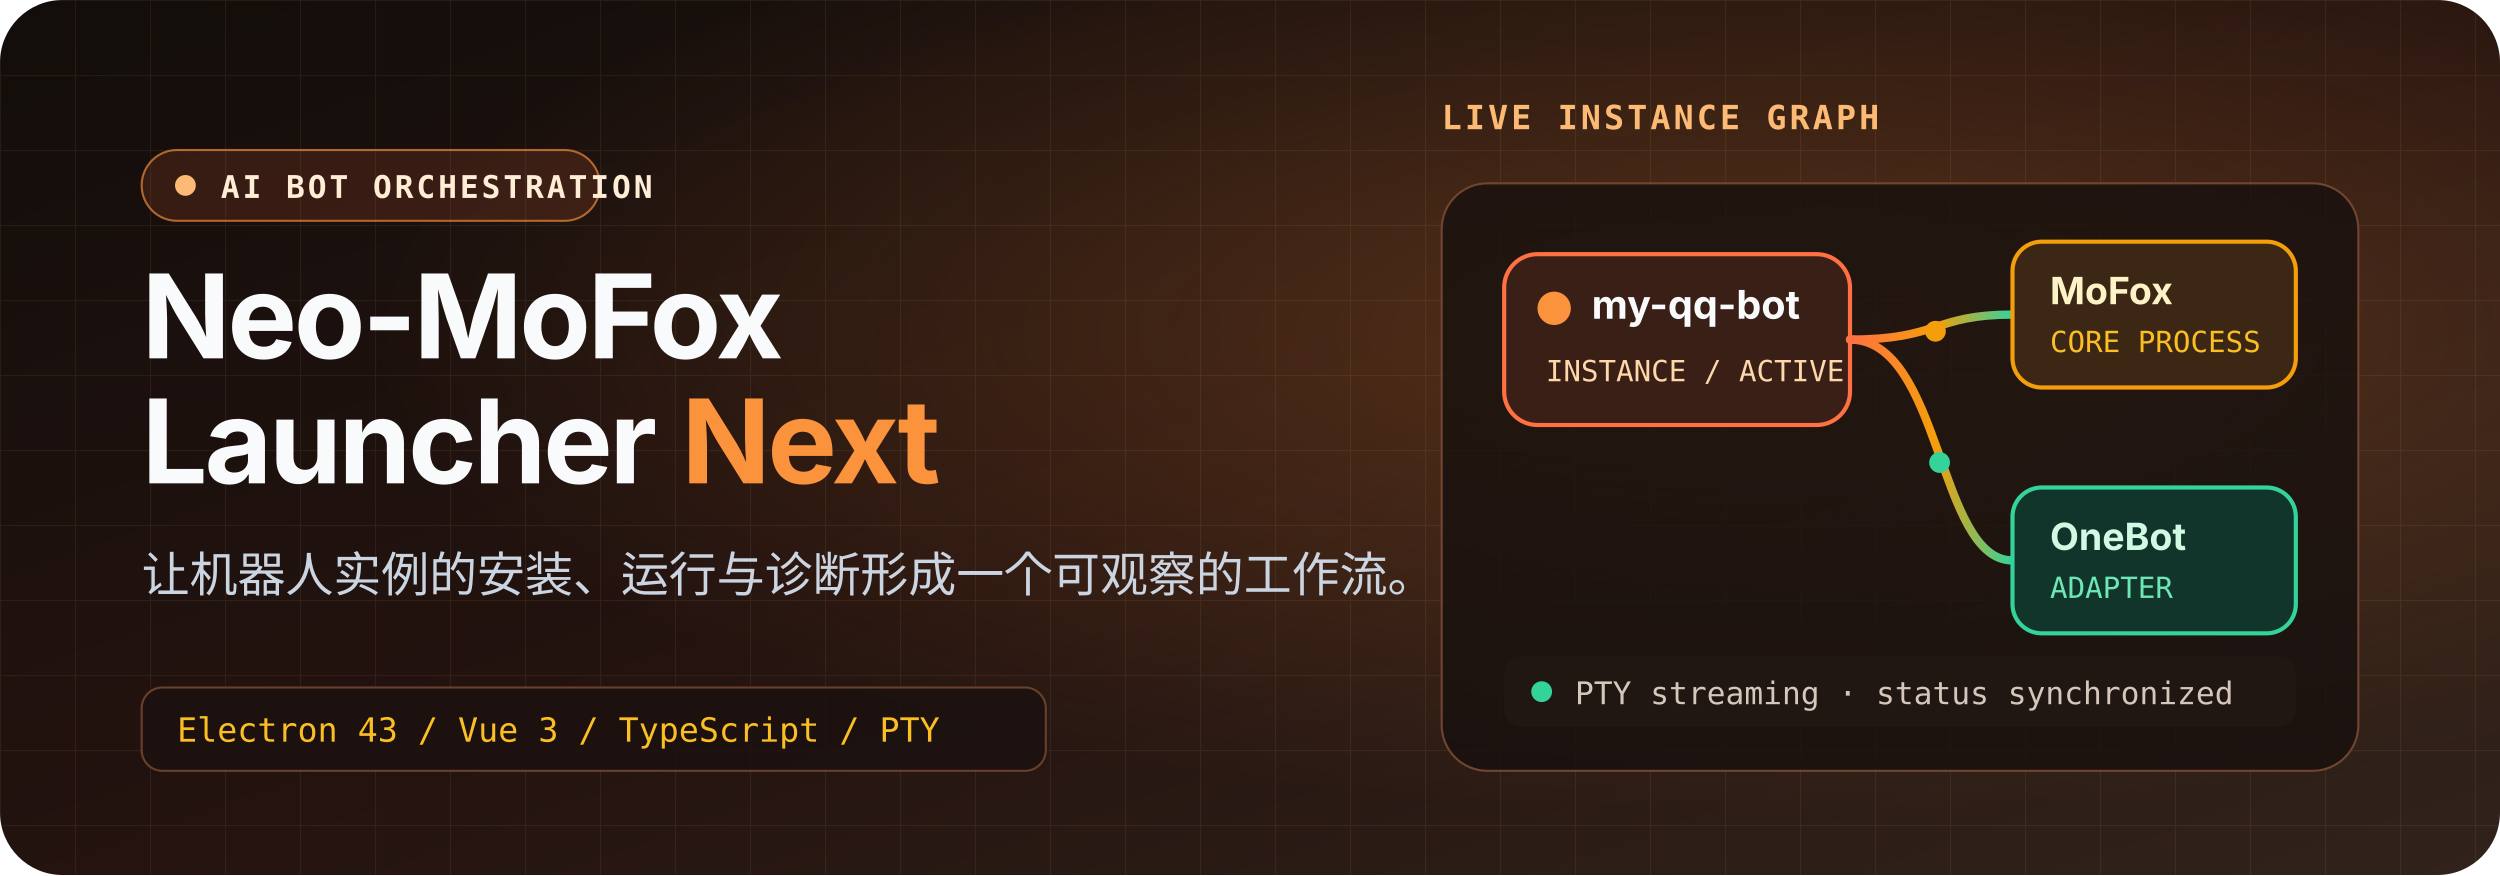
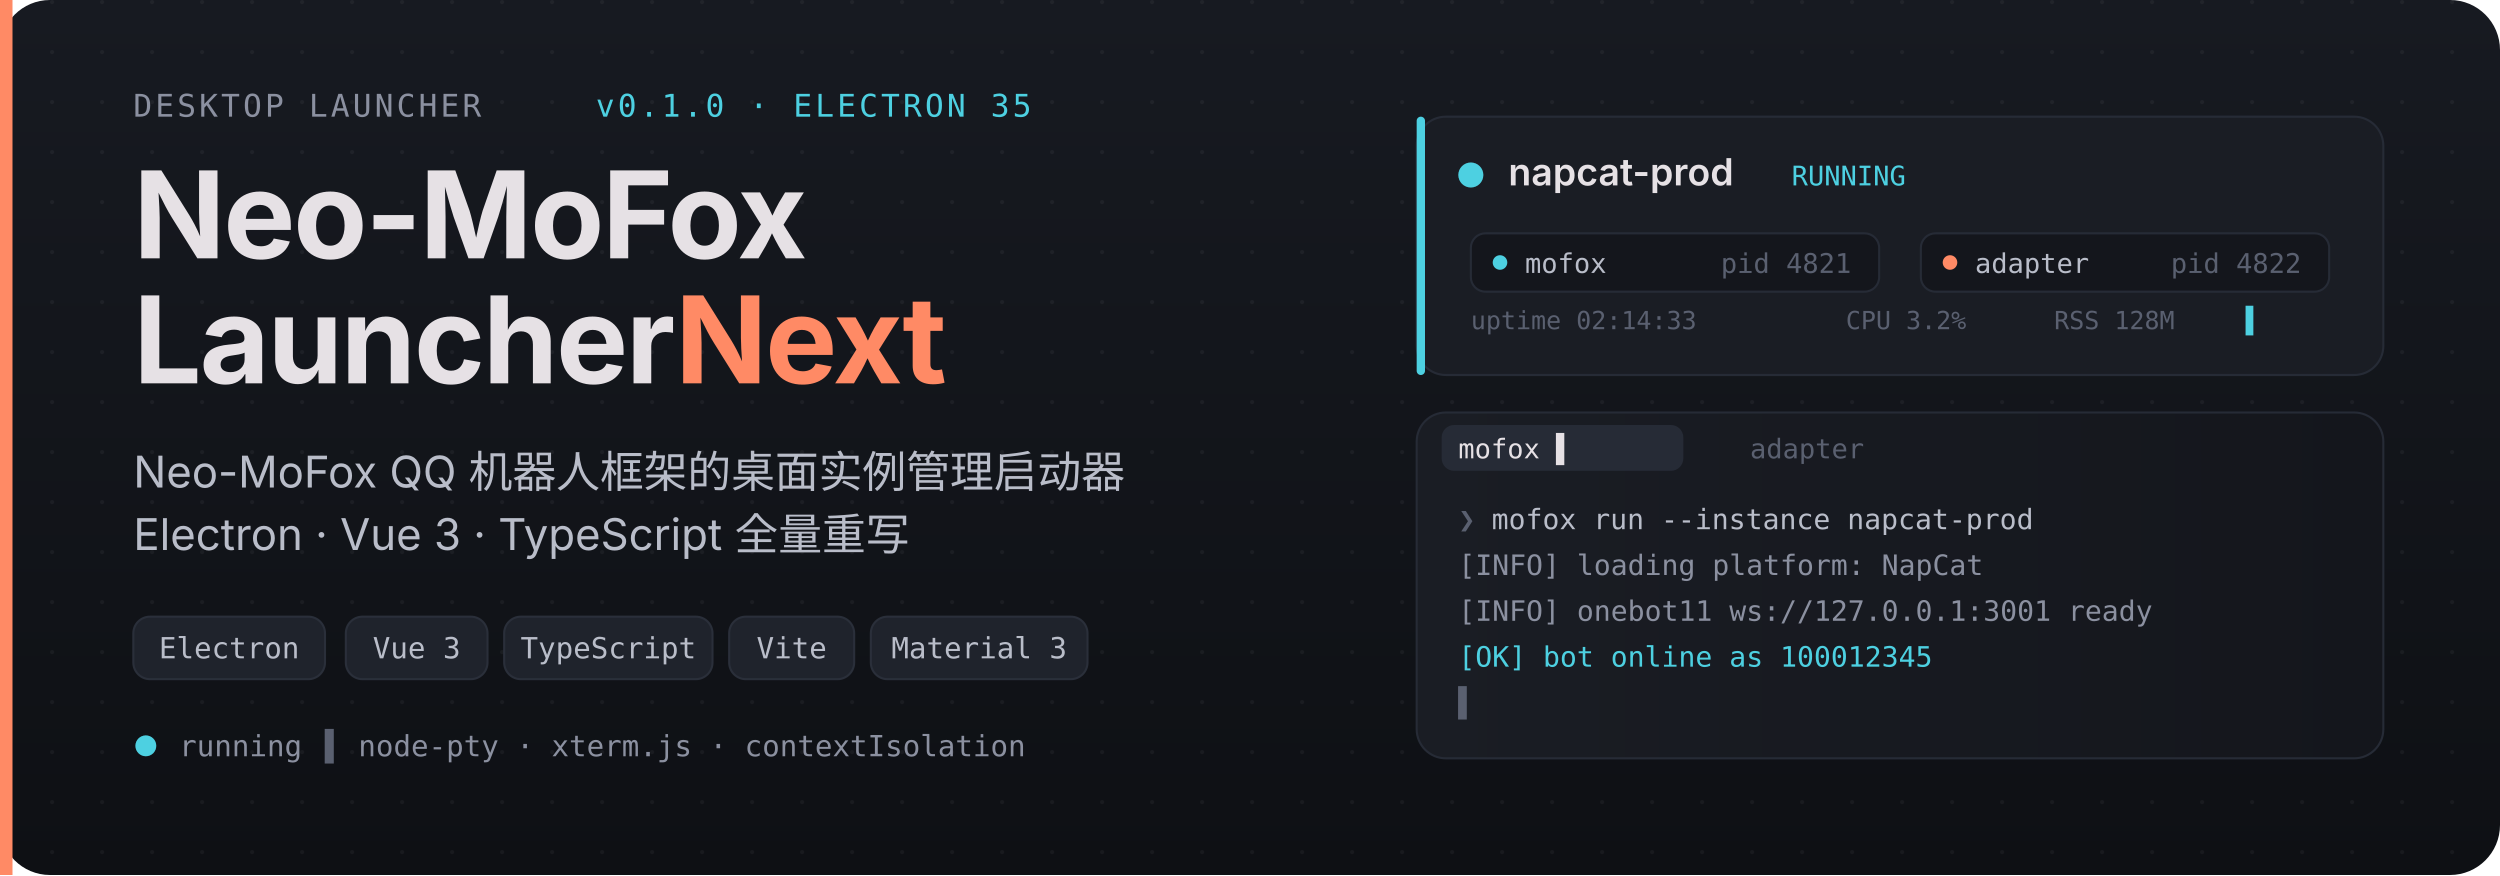
- <svg xmlns="http://www.w3.org/2000/svg" width="1200" height="420" viewBox="0 0 1200 420" role="img" aria-labelledby="title desc">
+ <svg xmlns="http://www.w3.org/2000/svg" width="1200" height="420" viewBox="0 0 1200 420" role="img" aria-labelledby="hero-title hero-desc">
  <defs>
-     <linearGradient id="background" x1="0" y1="0" x2="1" y2="1">
-       <stop offset="0" stop-color="#120d0b" />
-       <stop offset="0.52" stop-color="#24130f" />
-       <stop offset="1" stop-color="#31231b" />
+     <linearGradient id="surfaceGrad" x1="0" y1="0" x2="0" y2="1">
+       <stop offset="0" stop-color="#171A21" />
+       <stop offset="1" stop-color="#0E1014" />
    </linearGradient>
-     <linearGradient id="flow" x1="0" y1="0" x2="1" y2="0">
-       <stop offset="0" stop-color="#ff7043" />
-       <stop offset="0.52" stop-color="#f59e0b" />
-       <stop offset="1" stop-color="#34d399" />
+     <linearGradient id="termGrad" x1="0" y1="0" x2="1" y2="0">
+       <stop offset="0" stop-color="#1A1D24" />
+       <stop offset="1" stop-color="#14161C" />
    </linearGradient>
-     <radialGradient id="glow" cx="70%" cy="38%" r="55%">
-       <stop offset="0" stop-color="#fb923c" stop-opacity="0.24" />
-       <stop offset="1" stop-color="#fb923c" stop-opacity="0" />
-     </radialGradient>
-     <pattern id="grid" width="36" height="36" patternUnits="userSpaceOnUse">
-       <path d="M36 0H0V36" fill="none" stroke="#fed7aa" stroke-opacity="0.07" />
+     <pattern id="dotGrid" x="0" y="0" width="24" height="24" patternUnits="userSpaceOnUse">
+       <circle cx="1" cy="1" r="1" fill="#E6E1E5" opacity="0.05" />
    </pattern>
  </defs>
-   <rect width="1200" height="420" rx="30" fill="url(#background)" />
-   <rect width="1200" height="420" rx="30" fill="url(#glow)" />
-   <rect width="1200" height="420" rx="30" fill="url(#grid)" />
-   <g id="identity" transform="translate(68 72)">
-     <rect width="220" height="34" rx="17" fill="#ff7043" fill-opacity="0.14" stroke="#fb923c" stroke-opacity="0.65" />
-     <circle cx="21" cy="17" r="5" fill="#fdba74" />
-     <text x="38" y="23" fill="#ffedd5" font-family="ui-monospace, SFMono-Regular, Menlo, monospace" font-size="15" font-weight="700" letter-spacing="1.4">AI BOT ORCHESTRATION</text>
-     <text x="0" y="100" fill="#f8fafc" font-family="-apple-system, BlinkMacSystemFont, 'Segoe UI', 'PingFang SC', sans-serif" font-size="56" font-weight="750" letter-spacing="-1.5">Neo-MoFox</text>
-     <text x="0" y="160" fill="#f8fafc" font-family="-apple-system, BlinkMacSystemFont, 'Segoe UI', 'PingFang SC', sans-serif" font-size="56" font-weight="750" letter-spacing="-1.5">Launcher <tspan fill="#fb923c">Next</tspan>
+   <rect width="1200" height="420" rx="24" fill="url(#surfaceGrad)" />
+   <rect width="1200" height="420" rx="24" fill="url(#dotGrid)" />
+   <rect x="0" y="0" width="6" height="420" fill="#FF8A65" />
+   <g transform="translate(64 56)">
+     <g font-family="ui-monospace, SFMono-Regular, Menlo, monospace" font-size="15" letter-spacing="1.5">
+       <text x="0" y="0" fill="#8B90A0">DESKTOP LAUNCHER</text>
+       <text x="222" y="0" fill="#4DD0E1">v0.1.0 · ELECTRON 35</text>
+     </g>
+     <text x="0" y="68" font-family="-apple-system, BlinkMacSystemFont, 'Segoe UI', 'PingFang SC', sans-serif" font-size="58" font-weight="700" fill="#E6E1E5" letter-spacing="-1">Neo-MoFox</text>
+     <text x="0" y="128" font-family="-apple-system, BlinkMacSystemFont, 'Segoe UI', 'PingFang SC', sans-serif" font-size="58" font-weight="700" fill="#E6E1E5" letter-spacing="-1">Launcher<tspan fill="#FF8A65"> Next</tspan>
    </text>
-     <text x="0" y="212" fill="#cbd5e1" font-family="-apple-system, BlinkMacSystemFont, 'Segoe UI', 'PingFang SC', sans-serif" font-size="23">让机器人实例的安装、运行与诊断形成一个可观察的工作流。</text>
-     <g transform="translate(0 258)">
-       <rect width="434" height="40" rx="10" fill="#1c120f" fill-opacity="0.88" stroke="#69402b" />
-       <text x="17" y="26" fill="#fbbf24" font-family="ui-monospace, SFMono-Regular, Menlo, monospace" font-size="16">Electron 43  /  Vue 3  /  TypeScript  /  PTY</text>
+     <text x="0" y="178" font-family="-apple-system, BlinkMacSystemFont, 'Segoe UI', 'PingFang SC', sans-serif" font-size="21" fill="#B9BDC9">Neo-MoFox QQ 机器人框架的桌面实例管理启动器</text>
+     <text x="0" y="208" font-family="-apple-system, BlinkMacSystemFont, 'Segoe UI', 'PingFang SC', sans-serif" font-size="21" fill="#B9BDC9">Electron · Vue 3 · TypeScript 全量重写</text>
+     <g font-family="ui-monospace, SFMono-Regular, Menlo, monospace" font-size="14">
+       <g transform="translate(0 240)">
+         <rect width="92" height="30" rx="8" fill="#1F232C" stroke="#2A2F3A" />
+         <text x="46" y="20" text-anchor="middle" fill="#B9BDC9">Electron</text>
+       </g>
+       <g transform="translate(102 240)">
+         <rect width="68" height="30" rx="8" fill="#1F232C" stroke="#2A2F3A" />
+         <text x="34" y="20" text-anchor="middle" fill="#B9BDC9">Vue 3</text>
+       </g>
+       <g transform="translate(178 240)">
+         <rect width="100" height="30" rx="8" fill="#1F232C" stroke="#2A2F3A" />
+         <text x="50" y="20" text-anchor="middle" fill="#B9BDC9">TypeScript</text>
+       </g>
+       <g transform="translate(286 240)">
+         <rect width="60" height="30" rx="8" fill="#1F232C" stroke="#2A2F3A" />
+         <text x="30" y="20" text-anchor="middle" fill="#B9BDC9">Vite</text>
+       </g>
+       <g transform="translate(354 240)">
+         <rect width="104" height="30" rx="8" fill="#1F232C" stroke="#2A2F3A" />
+         <text x="52" y="20" text-anchor="middle" fill="#B9BDC9">Material 3</text>
+       </g>
+     </g>
+     <g transform="translate(0 296)" font-family="ui-monospace, SFMono-Regular, Menlo, monospace" font-size="14" fill="#8B90A0">
+       <circle cx="6" cy="6" r="5" fill="#4DD0E1" />
+       <circle cx="6" cy="6" r="5" fill="#4DD0E1" opacity="0.3" />
+       <text x="22" y="11">running</text>
+       <text x="92" y="11" fill="#5A6070">▌</text>
+       <text x="108" y="11">node-pty · xterm.js · contextIsolation</text>
    </g>
  </g>
-   <g id="orchestration-proof" transform="translate(692 62)">
-     <text x="0" y="0" fill="#fdba74" font-family="ui-monospace, SFMono-Regular, Menlo, monospace" font-size="16" font-weight="700" letter-spacing="1.5">LIVE INSTANCE GRAPH</text>
-     <rect x="0" y="26" width="440" height="282" rx="22" fill="#18100e" fill-opacity="0.82" stroke="#71452f" />
-     <g id="instance-node" transform="translate(30 60)">
-       <rect width="166" height="82" rx="16" fill="#3a1f17" stroke="#ff7043" stroke-width="2" />
-       <circle cx="24" cy="26" r="8" fill="#fb923c" />
-       <text x="42" y="31" fill="#f8fafc" font-family="-apple-system, BlinkMacSystemFont, 'Segoe UI', sans-serif" font-size="19" font-weight="700">my-qq-bot</text>
-       <text x="20" y="61" fill="#fed7aa" font-family="ui-monospace, SFMono-Regular, Menlo, monospace" font-size="14">INSTANCE / ACTIVE</text>
+   <g transform="translate(680 56)">
+     <g transform="translate(0 0)">
+       <rect width="464" height="124" rx="14" fill="#1A1D24" stroke="#262B36" />
+       <rect x="0" y="0" width="4" height="124" rx="2" fill="#4DD0E1" />
+       <circle cx="26" cy="28" r="6" fill="#4DD0E1" />
+       <circle cx="26" cy="28" r="6" fill="#4DD0E1" opacity="0.25" />
+       <text x="44" y="33" font-family="-apple-system, BlinkMacSystemFont, 'Segoe UI', 'PingFang SC', sans-serif" font-size="18" font-weight="600" fill="#E6E1E5">napcat-prod</text>
+       <text x="180" y="33" font-family="ui-monospace, SFMono-Regular, Menlo, monospace" font-size="13" fill="#4DD0E1">RUNNING</text>
+       <g transform="translate(26 56)" font-family="ui-monospace, SFMono-Regular, Menlo, monospace" font-size="13">
+         <rect width="196" height="28" rx="7" fill="#14161C" stroke="#262B36" />
+         <circle cx="14" cy="14" r="3.5" fill="#4DD0E1" />
+         <text x="26" y="19" fill="#B9BDC9">mofox</text>
+         <text x="120" y="19" fill="#5A6070">pid 4821</text>
+         <g transform="translate(216 0)">
+           <rect width="196" height="28" rx="7" fill="#14161C" stroke="#262B36" />
+           <circle cx="14" cy="14" r="3.5" fill="#FF8A65" />
+           <text x="26" y="19" fill="#B9BDC9">adapter</text>
+           <text x="120" y="19" fill="#5A6070">pid 4822</text>
+         </g>
+       </g>
+       <g transform="translate(26 102)" font-family="ui-monospace, SFMono-Regular, Menlo, monospace" font-size="12" fill="#5A6070">
+         <text x="0" y="0">uptime 02:14:33</text>
+         <text x="180" y="0">CPU 3.2%</text>
+         <text x="280" y="0">RSS 128M</text>
+         <text x="372" y="0" fill="#4DD0E1">▌</text>
+       </g>
    </g>
-     <path d="M196 101C239 101 236 89 274 89" fill="none" stroke="url(#flow)" stroke-width="4" stroke-linecap="round" />
-     <path d="M196 101C240 101 238 207 274 207" fill="none" stroke="url(#flow)" stroke-width="4" stroke-linecap="round" />
-     <circle cx="237" cy="97" r="5" fill="#f59e0b" />
-     <circle cx="239" cy="160" r="5" fill="#34d399" />
-     <g id="mofox-node" transform="translate(274 54)">
-       <rect width="136" height="70" rx="14" fill="#3b2714" stroke="#f59e0b" stroke-width="2" />
-       <text x="18" y="30" fill="#fef3c7" font-family="-apple-system, BlinkMacSystemFont, 'Segoe UI', sans-serif" font-size="18" font-weight="700">MoFox</text>
-       <text x="18" y="53" fill="#fbbf24" font-family="ui-monospace, SFMono-Regular, Menlo, monospace" font-size="14">CORE PROCESS</text>
-     </g>
-     <g id="platform-node" transform="translate(274 172)">
-       <rect width="136" height="70" rx="14" fill="#12352b" stroke="#34d399" stroke-width="2" />
-       <text x="18" y="30" fill="#d1fae5" font-family="-apple-system, BlinkMacSystemFont, 'Segoe UI', sans-serif" font-size="18" font-weight="700">OneBot</text>
-       <text x="18" y="53" fill="#6ee7b7" font-family="ui-monospace, SFMono-Regular, Menlo, monospace" font-size="14">ADAPTER</text>
-     </g>
-     <g id="feedback" transform="translate(30 253)">
-       <rect width="380" height="34" rx="9" fill="#201612" />
-       <circle cx="18" cy="17" r="5" fill="#34d399" />
-       <text x="34" y="23" fill="#d6c7bc" font-family="ui-monospace, SFMono-Regular, Menlo, monospace" font-size="15">PTY streaming · status synchronized</text>
+     <g transform="translate(0 142)">
+       <rect width="464" height="166" rx="14" fill="url(#termGrad)" stroke="#262B36" />
+       <g transform="translate(20 22)" font-family="ui-monospace, SFMono-Regular, Menlo, monospace" font-size="13">
+         <rect x="-8" y="-16" width="116" height="22" rx="6" fill="#262B36" />
+         <text x="0" y="0" fill="#E6E1E5">mofox ▌</text>
+         <text x="140" y="0" fill="#5A6070">adapter</text>
+       </g>
+       <g transform="translate(20 56)" font-family="ui-monospace, SFMono-Regular, Menlo, monospace" font-size="13.5">
+         <text x="0" y="0" fill="#5A6070">❯</text>
+         <text x="16" y="0" fill="#B9BDC9">mofox run --instance napcat-prod</text>
+         <text x="0" y="22" fill="#8B90A0">[INFO] loading platform: NapCat</text>
+         <text x="0" y="44" fill="#8B90A0">[INFO] onebot11 ws://127.0.0.1:3001 ready</text>
+         <text x="0" y="66" fill="#4DD0E1">[OK]   bot online as 100012345</text>
+         <text x="0" y="88" fill="#5A6070">▌</text>
+       </g>
    </g>
  </g>
</svg>
